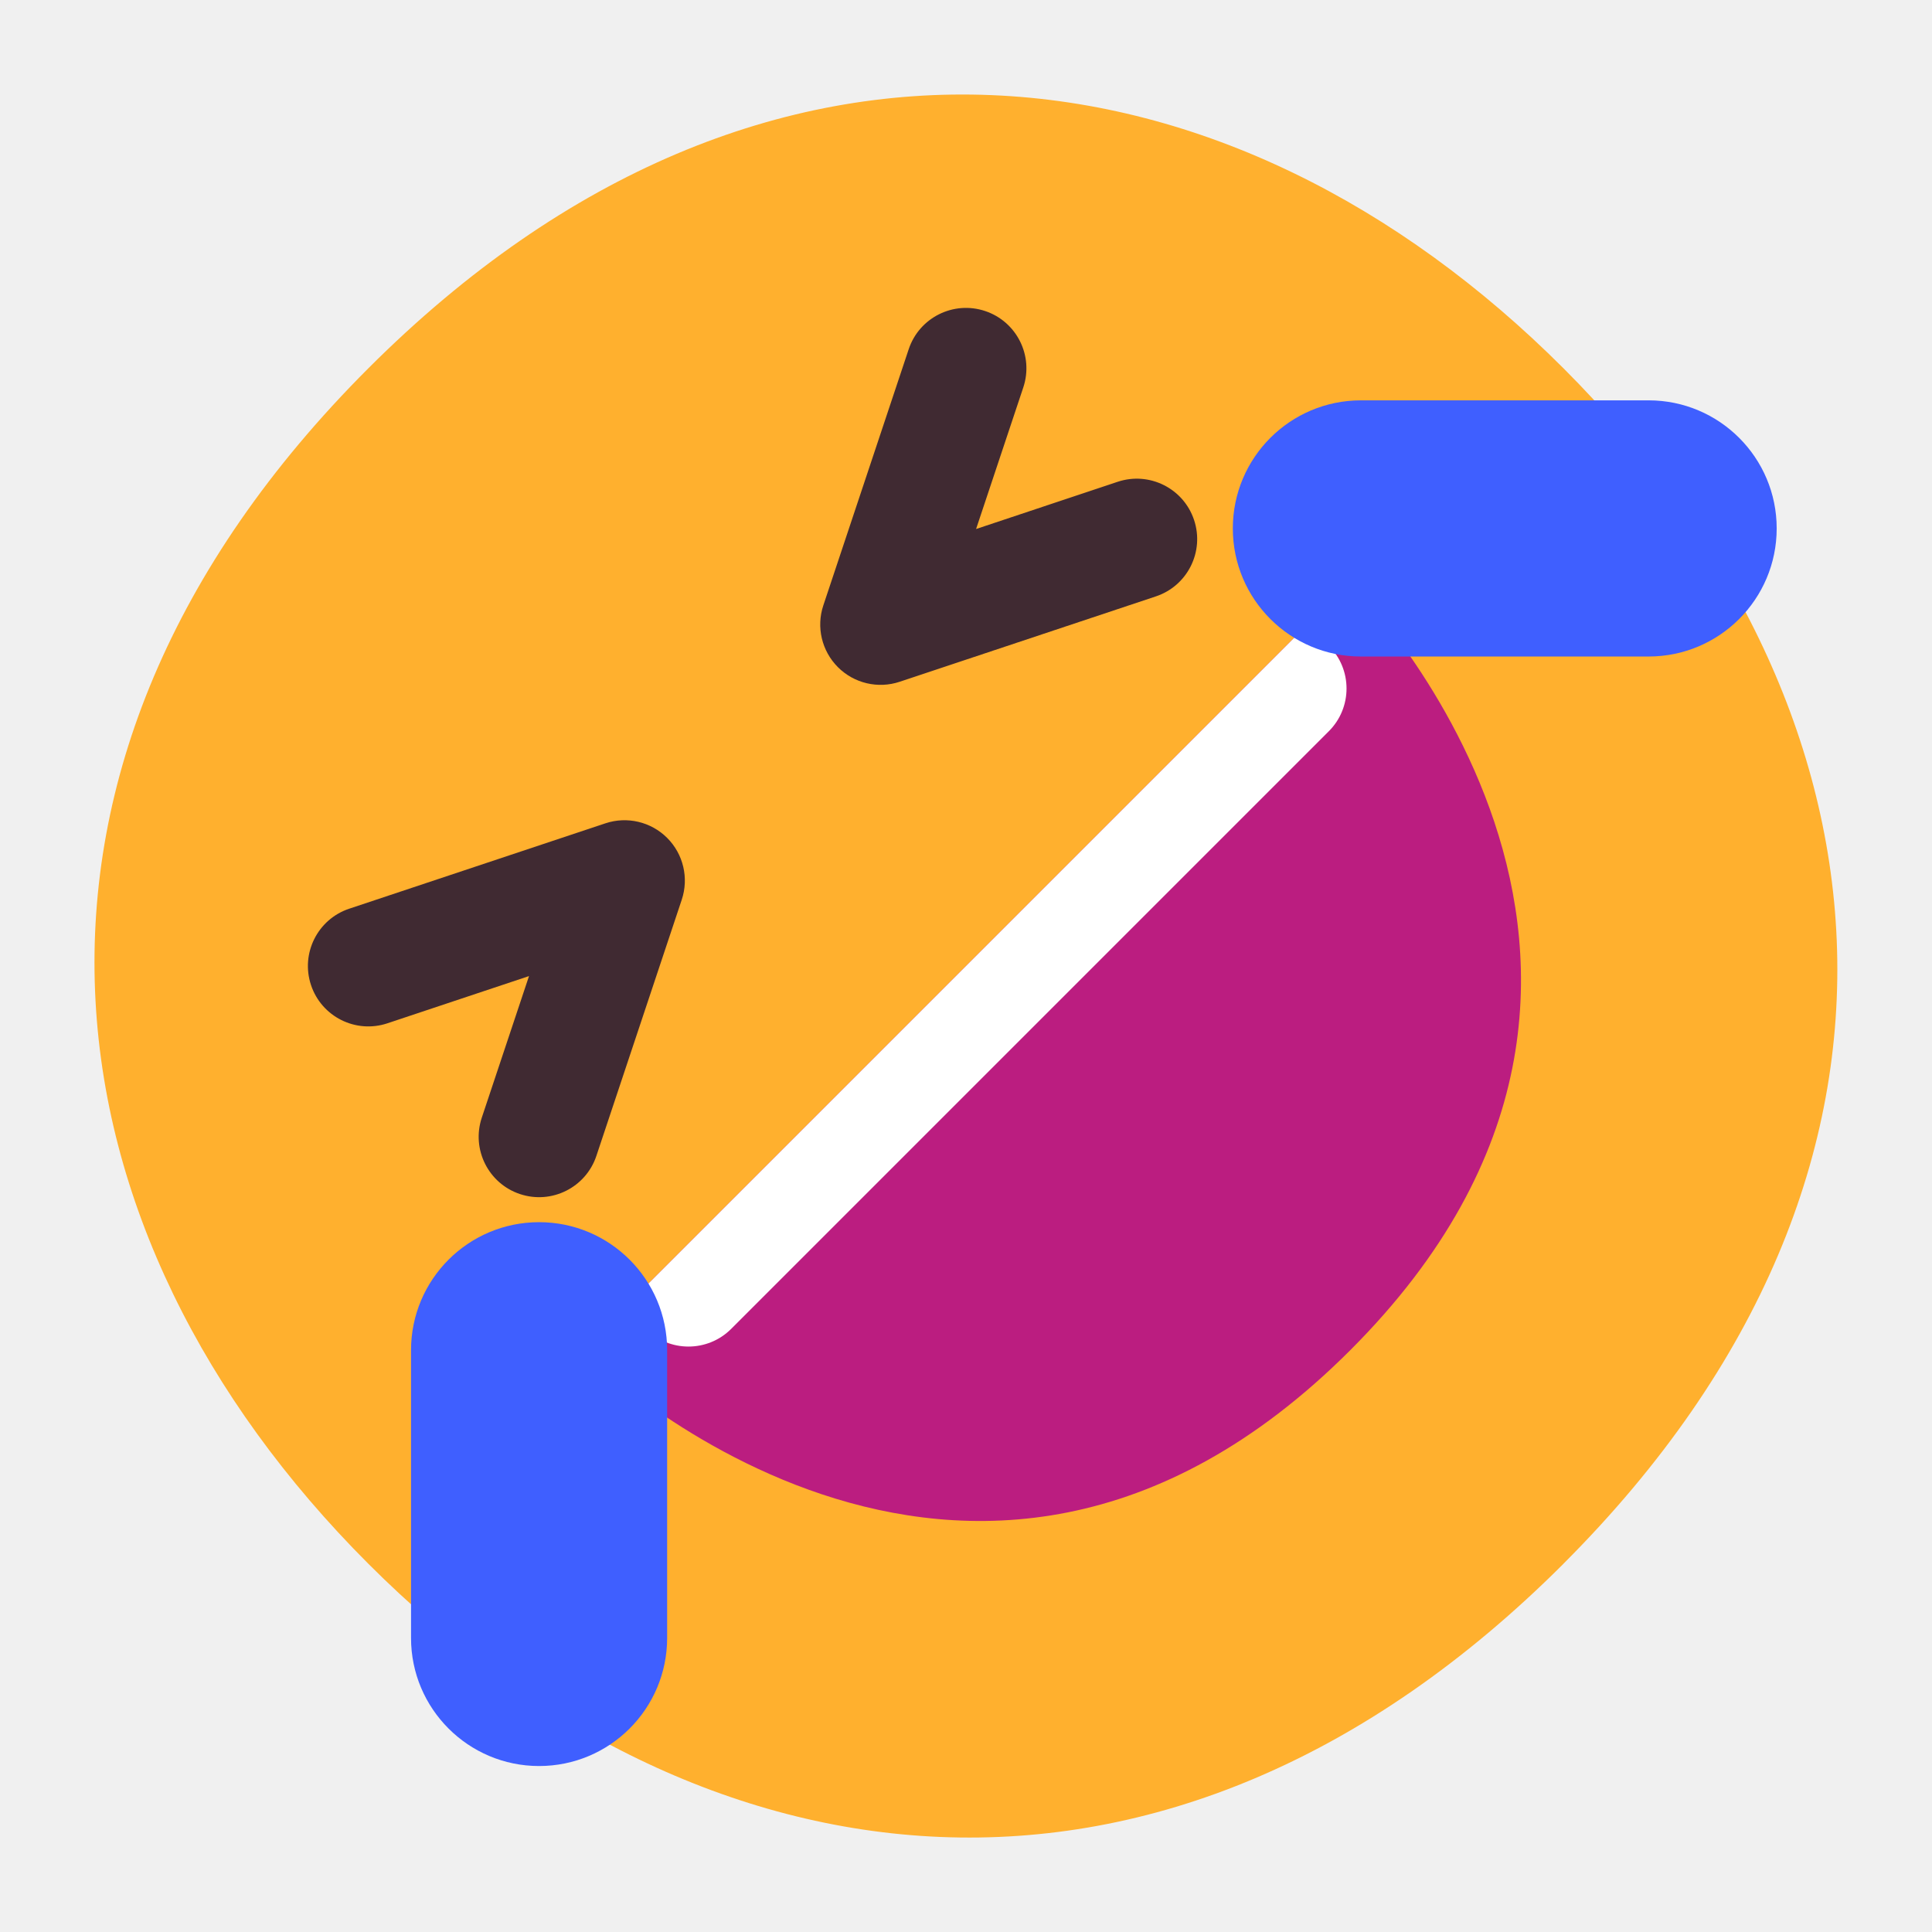
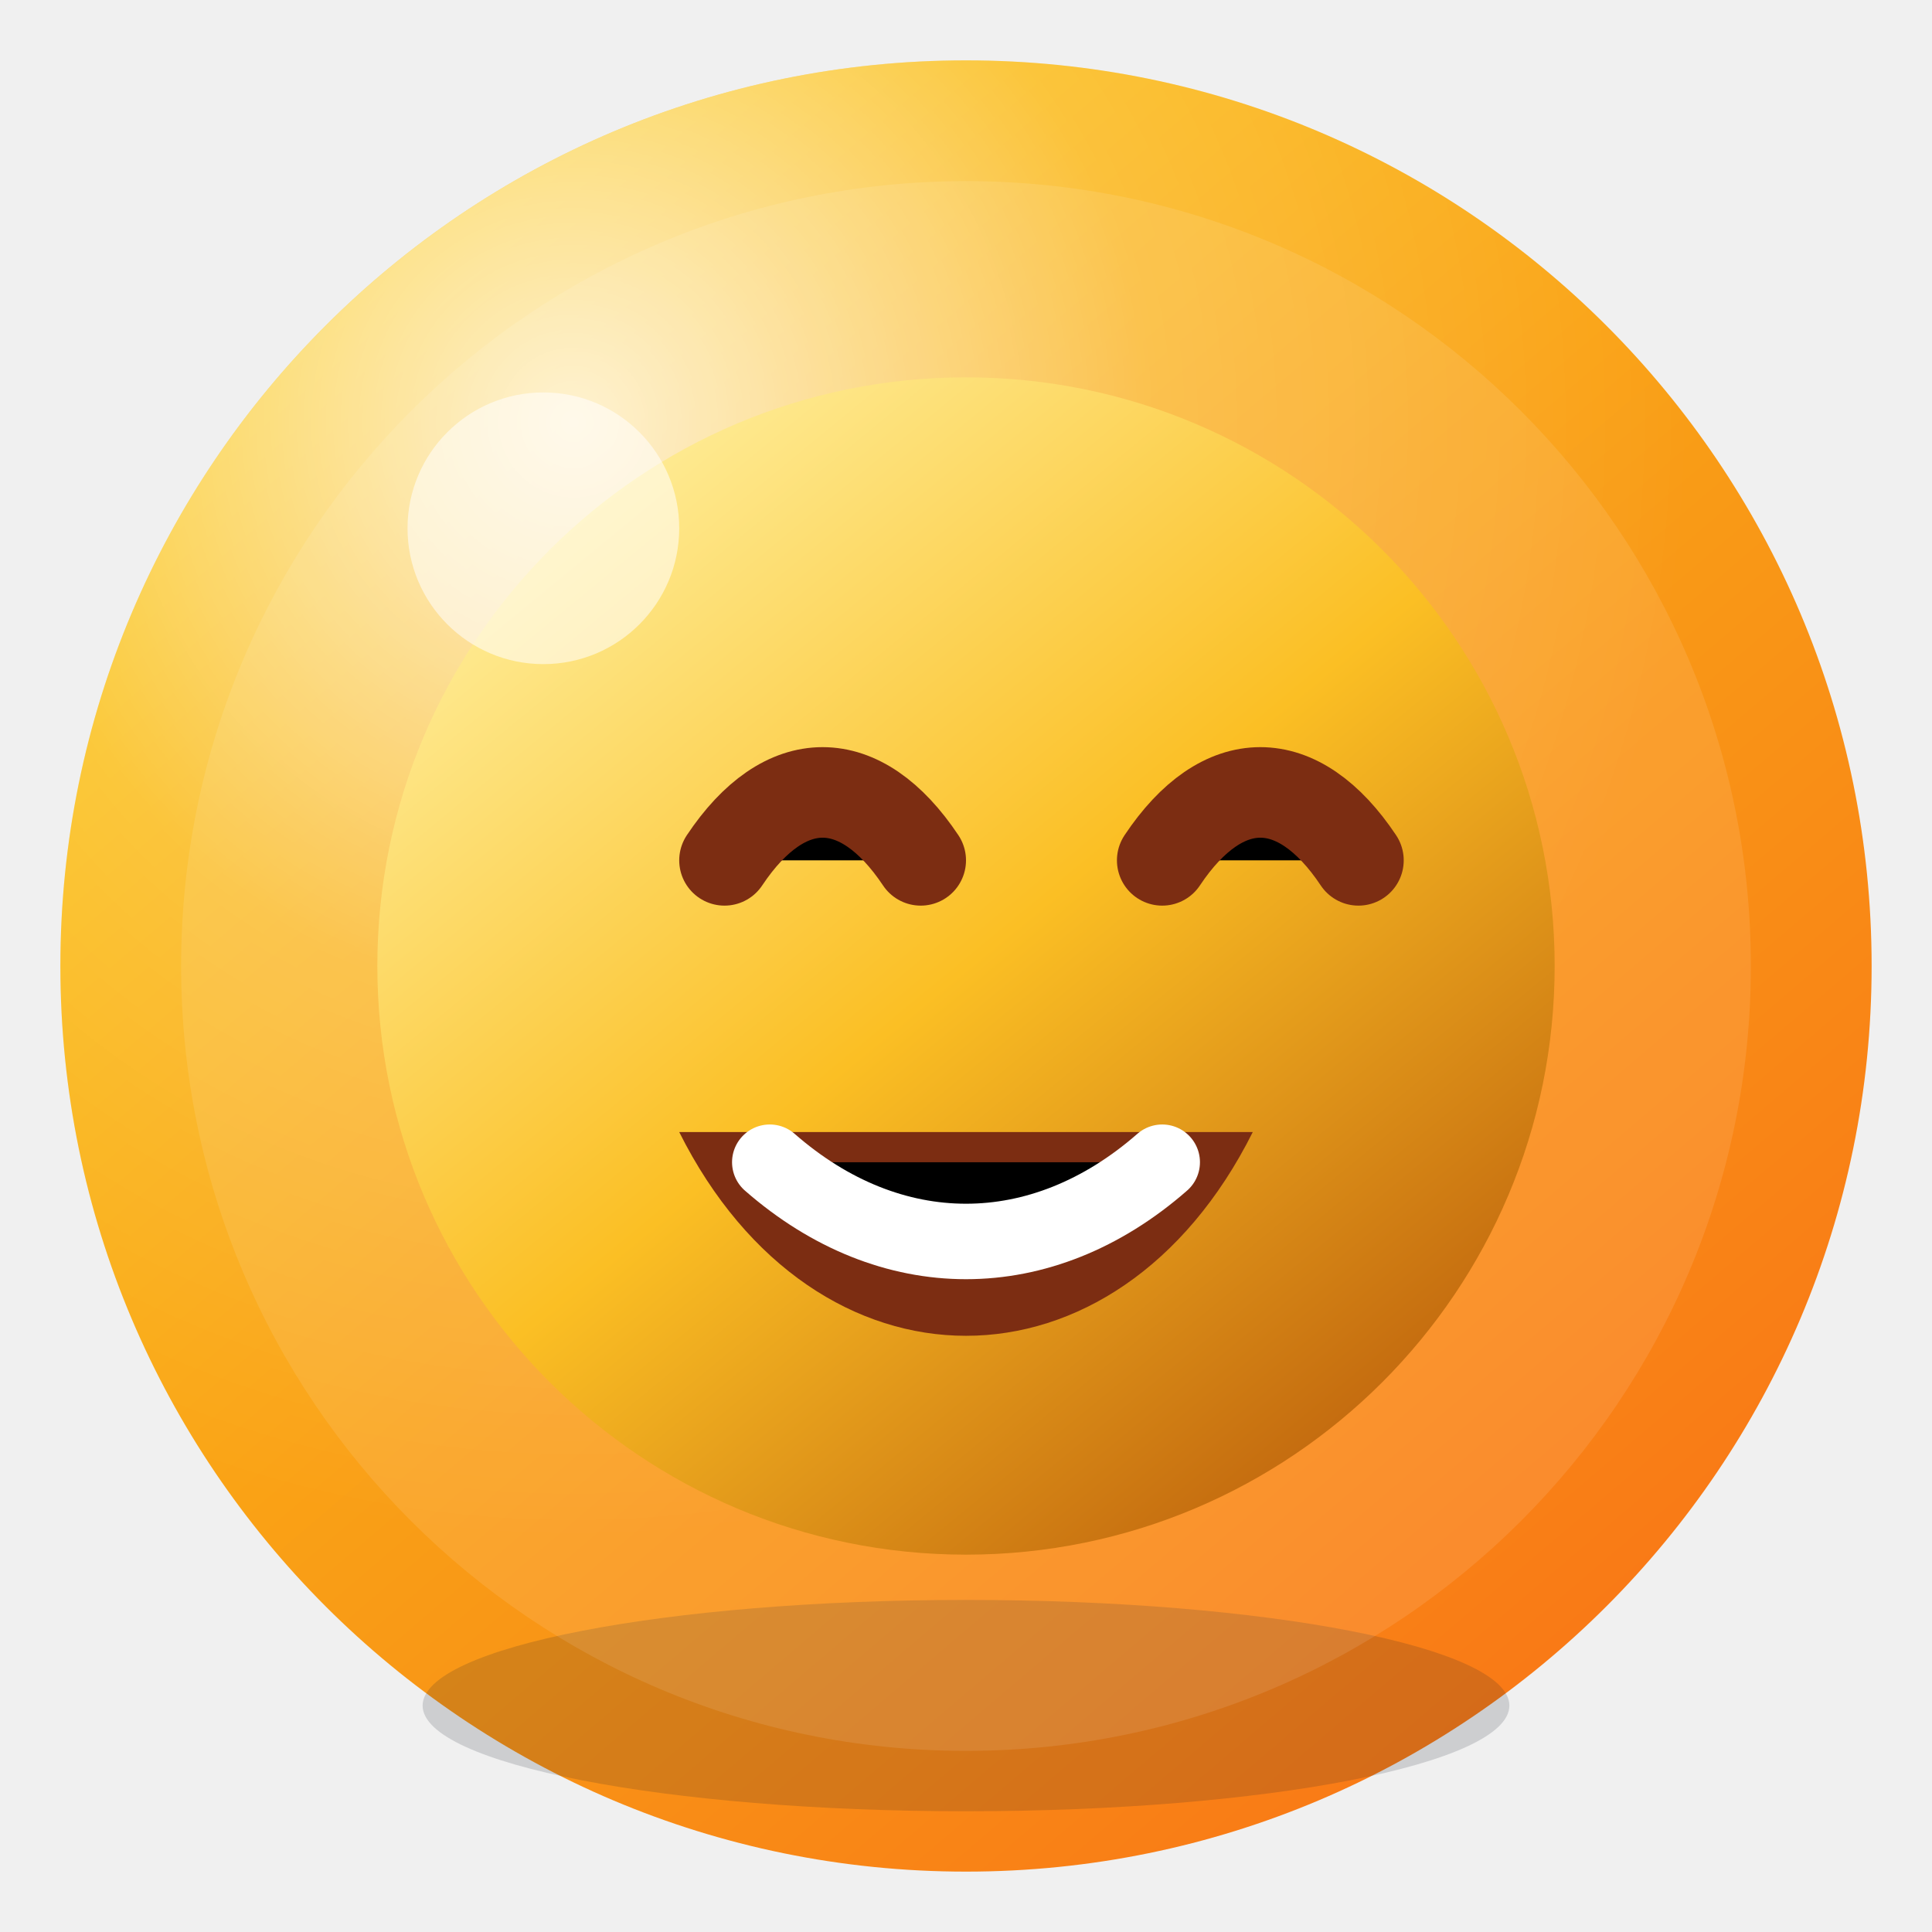
- <svg xmlns="http://www.w3.org/2000/svg" width="1em" height="1em" viewBox="0 0 32 32">
-   <g fill="none">
-     <path fill="#FFB02E" d="M25.897 25.899c6.6-6.6 5.467-14.33 0-19.798S12.7-.499 6.1 6.101S.633 20.431 6.1 25.9s13.197 6.6 19.797 0" />
-     <path fill="#402A32" d="M15.051 5.784a1 1 0 1 1 1.898.633l-.782 2.345l2.345-.782a1 1 0 1 1 .633 1.898l-4.243 1.414a1 1 0 0 1-1.265-1.265zm-9.267 9.267a1 1 0 1 0 .633 1.898l2.345-.782l-.782 2.345a1 1 0 0 0 1.898.633l1.414-4.243a1 1 0 0 0-1.265-1.265z" />
-     <path fill="#BB1D80" d="M22.364 22.364c-6.364 6.364-12.728 0-12.728 0L22.364 9.636s6.364 6.364 0 12.728" />
-     <path fill="#fff" d="m10.697 22.01l-.354-.353l11.314-11.314l.353.354a1 1 0 0 1 0 1.414l-9.9 9.9a1 1 0 0 1-1.413 0" />
-     <path fill="#3F5FFF" d="M11.05 22.364v4.766a2.121 2.121 0 1 1-4.242 0v-4.766a2.121 2.121 0 1 1 4.242 0m11.49-11.49h4.766a2.121 2.121 0 0 0 0-4.243h-4.765a2.121 2.121 0 1 0 0 4.243" />
-   </g>
+ <svg xmlns="http://www.w3.org/2000/svg" viewBox="0 0 128 128">
+   <defs>
+     <linearGradient id="bg" x1="18" y1="10" x2="110" y2="118" gradientUnits="userSpaceOnUse">
+       <stop stop-color="#FACC15" />
+       <stop offset="1" stop-color="#F97316" />
+     </linearGradient>
+     <radialGradient id="shine" cx="38" cy="28" r="74" gradientUnits="userSpaceOnUse">
+       <stop stop-color="#FFFFFF" stop-opacity="0.78" />
+       <stop offset="0.52" stop-color="#FFFFFF" stop-opacity="0.16" />
+       <stop offset="1" stop-color="#FFFFFF" stop-opacity="0" />
+     </radialGradient>
+     <linearGradient id="gold" x1="31" y1="25" x2="96" y2="104" gradientUnits="userSpaceOnUse">
+       <stop stop-color="#FFF7B2" />
+       <stop offset="0.5" stop-color="#FBBF24" />
+       <stop offset="1" stop-color="#B45309" />
+     </linearGradient>
+     <linearGradient id="silver" x1="28" y1="22" x2="101" y2="105" gradientUnits="userSpaceOnUse">
+       <stop stop-color="#FFFFFF" />
+       <stop offset="0.55" stop-color="#D8E3F0" />
+       <stop offset="1" stop-color="#7C8EA5" />
+     </linearGradient>
+     <linearGradient id="green" x1="21" y1="25" x2="105" y2="105" gradientUnits="userSpaceOnUse">
+       <stop stop-color="#BBF7D0" />
+       <stop offset="0.55" stop-color="#22C55E" />
+       <stop offset="1" stop-color="#166534" />
+     </linearGradient>
+     <linearGradient id="warm" x1="25" y1="18" x2="106" y2="112" gradientUnits="userSpaceOnUse">
+       <stop stop-color="#FED7AA" />
+       <stop offset="0.48" stop-color="#FB923C" />
+       <stop offset="1" stop-color="#B91C1C" />
+     </linearGradient>
+     <linearGradient id="blue" x1="24" y1="18" x2="106" y2="112" gradientUnits="userSpaceOnUse">
+       <stop stop-color="#BAE6FD" />
+       <stop offset="0.5" stop-color="#38BDF8" />
+       <stop offset="1" stop-color="#1D4ED8" />
+     </linearGradient>
+   </defs>
+   <circle cx="64" cy="64" r="60" fill="url(#bg)" />
+   <circle cx="64" cy="64" r="60" fill="url(#shine)" />
+   <ellipse cx="64" cy="113" rx="36" ry="7" fill="#111827" opacity="0.16" />
+   <circle cx="64" cy="64" r="52" fill="#FFFFFF" opacity="0.10" />
+   <circle cx="64" cy="64" r="39" fill="url(#gold)" />
+   <path d="M48 57c4-6 9-6 13 0M77 57c4-6 9-6 13 0" stroke="#7C2D12" stroke-width="6" stroke-linecap="round" />
+   <path d="M45 75c9 18 29 18 38 0" fill="#7C2D12" />
+   <path d="M51 77c8 7 18 7 26 0" stroke="#fff" stroke-width="5" stroke-linecap="round" />
+   <circle cx="36" cy="35" r="9" fill="#fff" opacity=".55" />
</svg>
